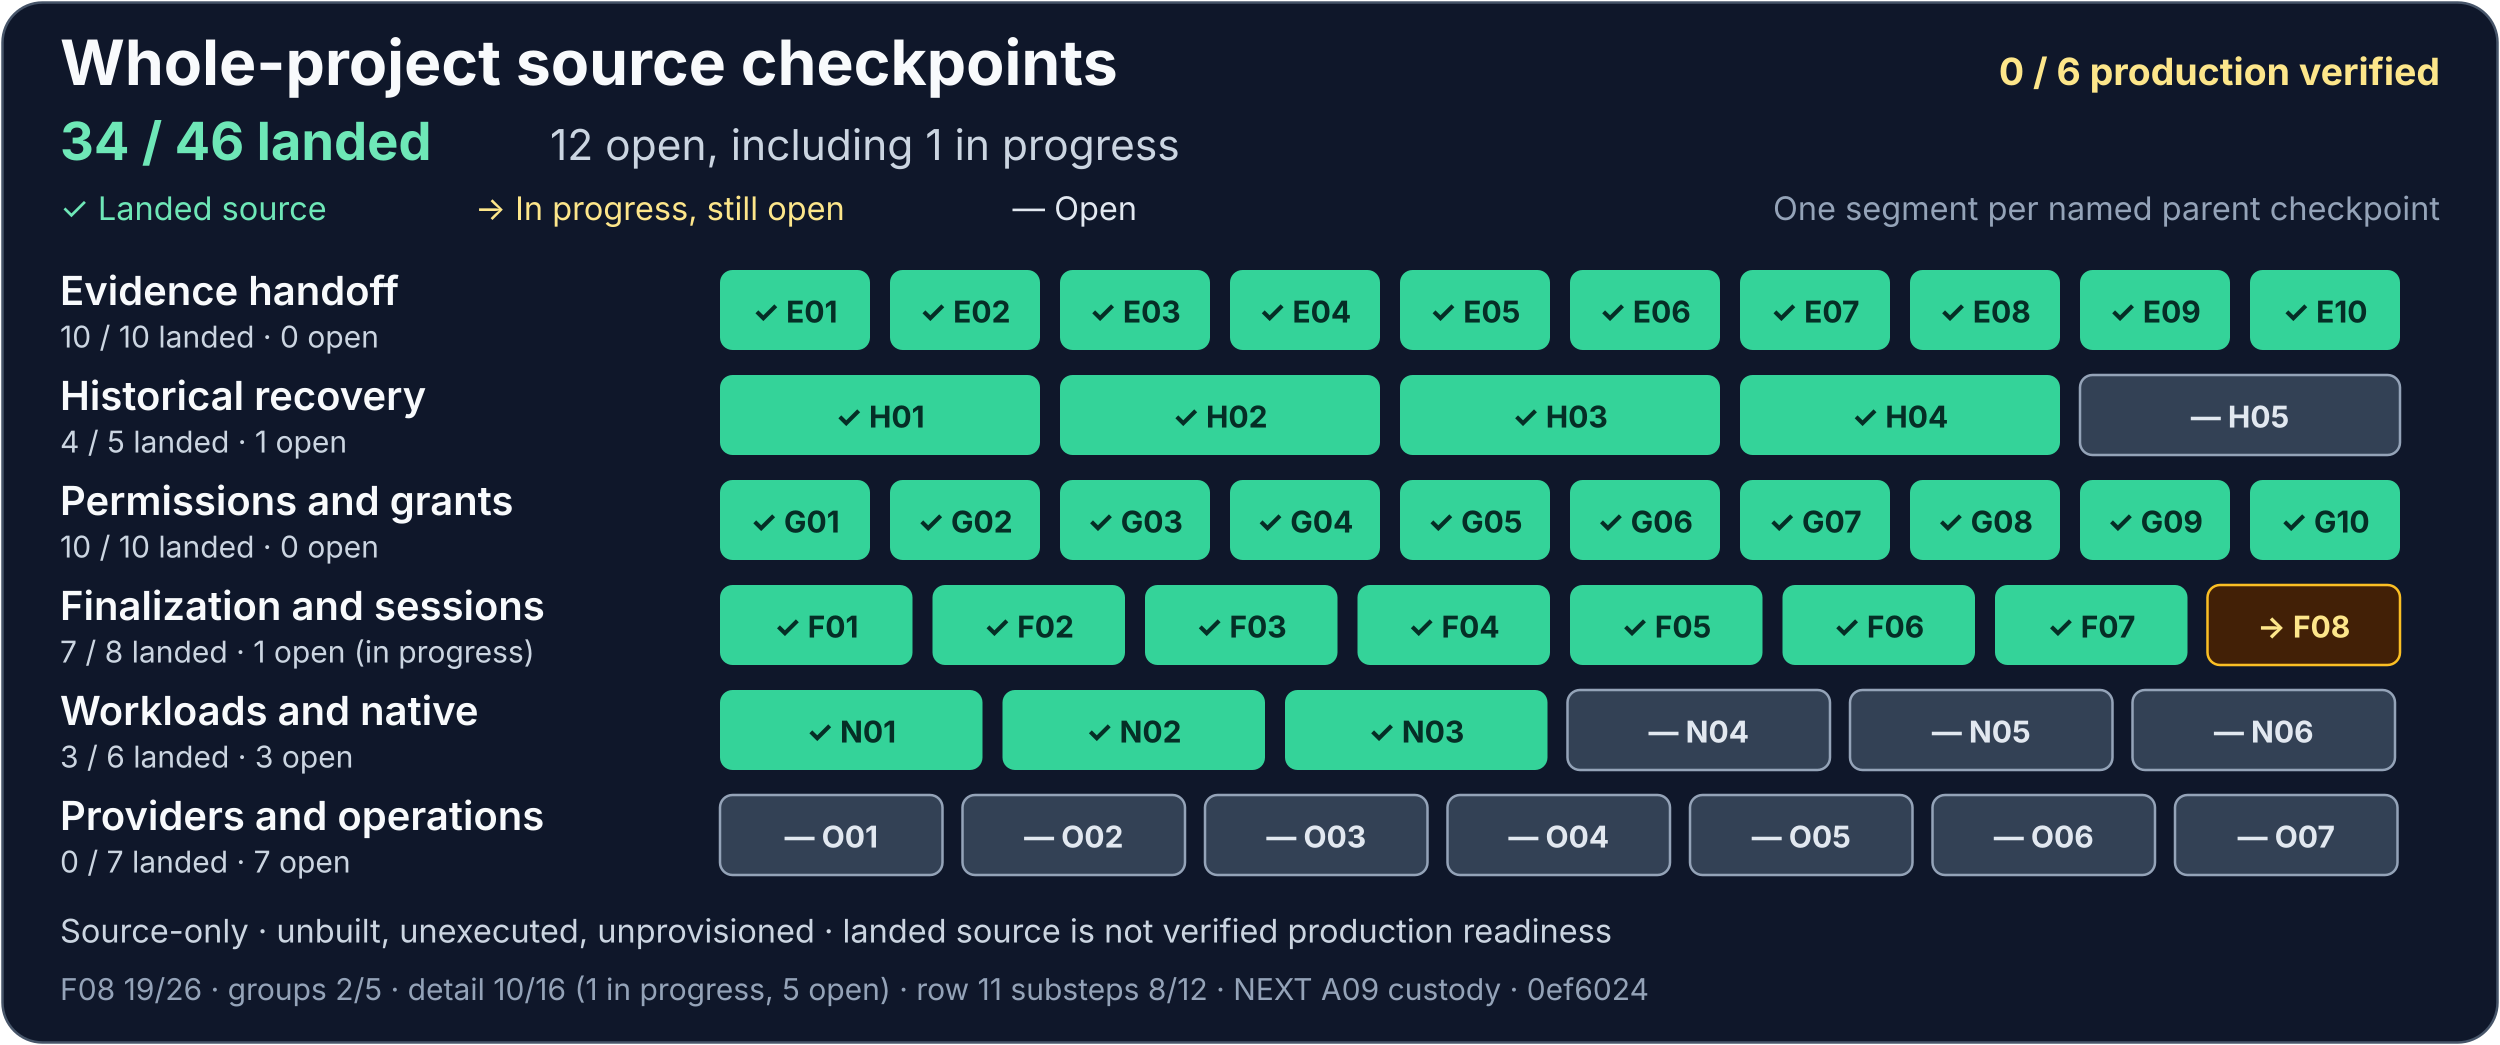
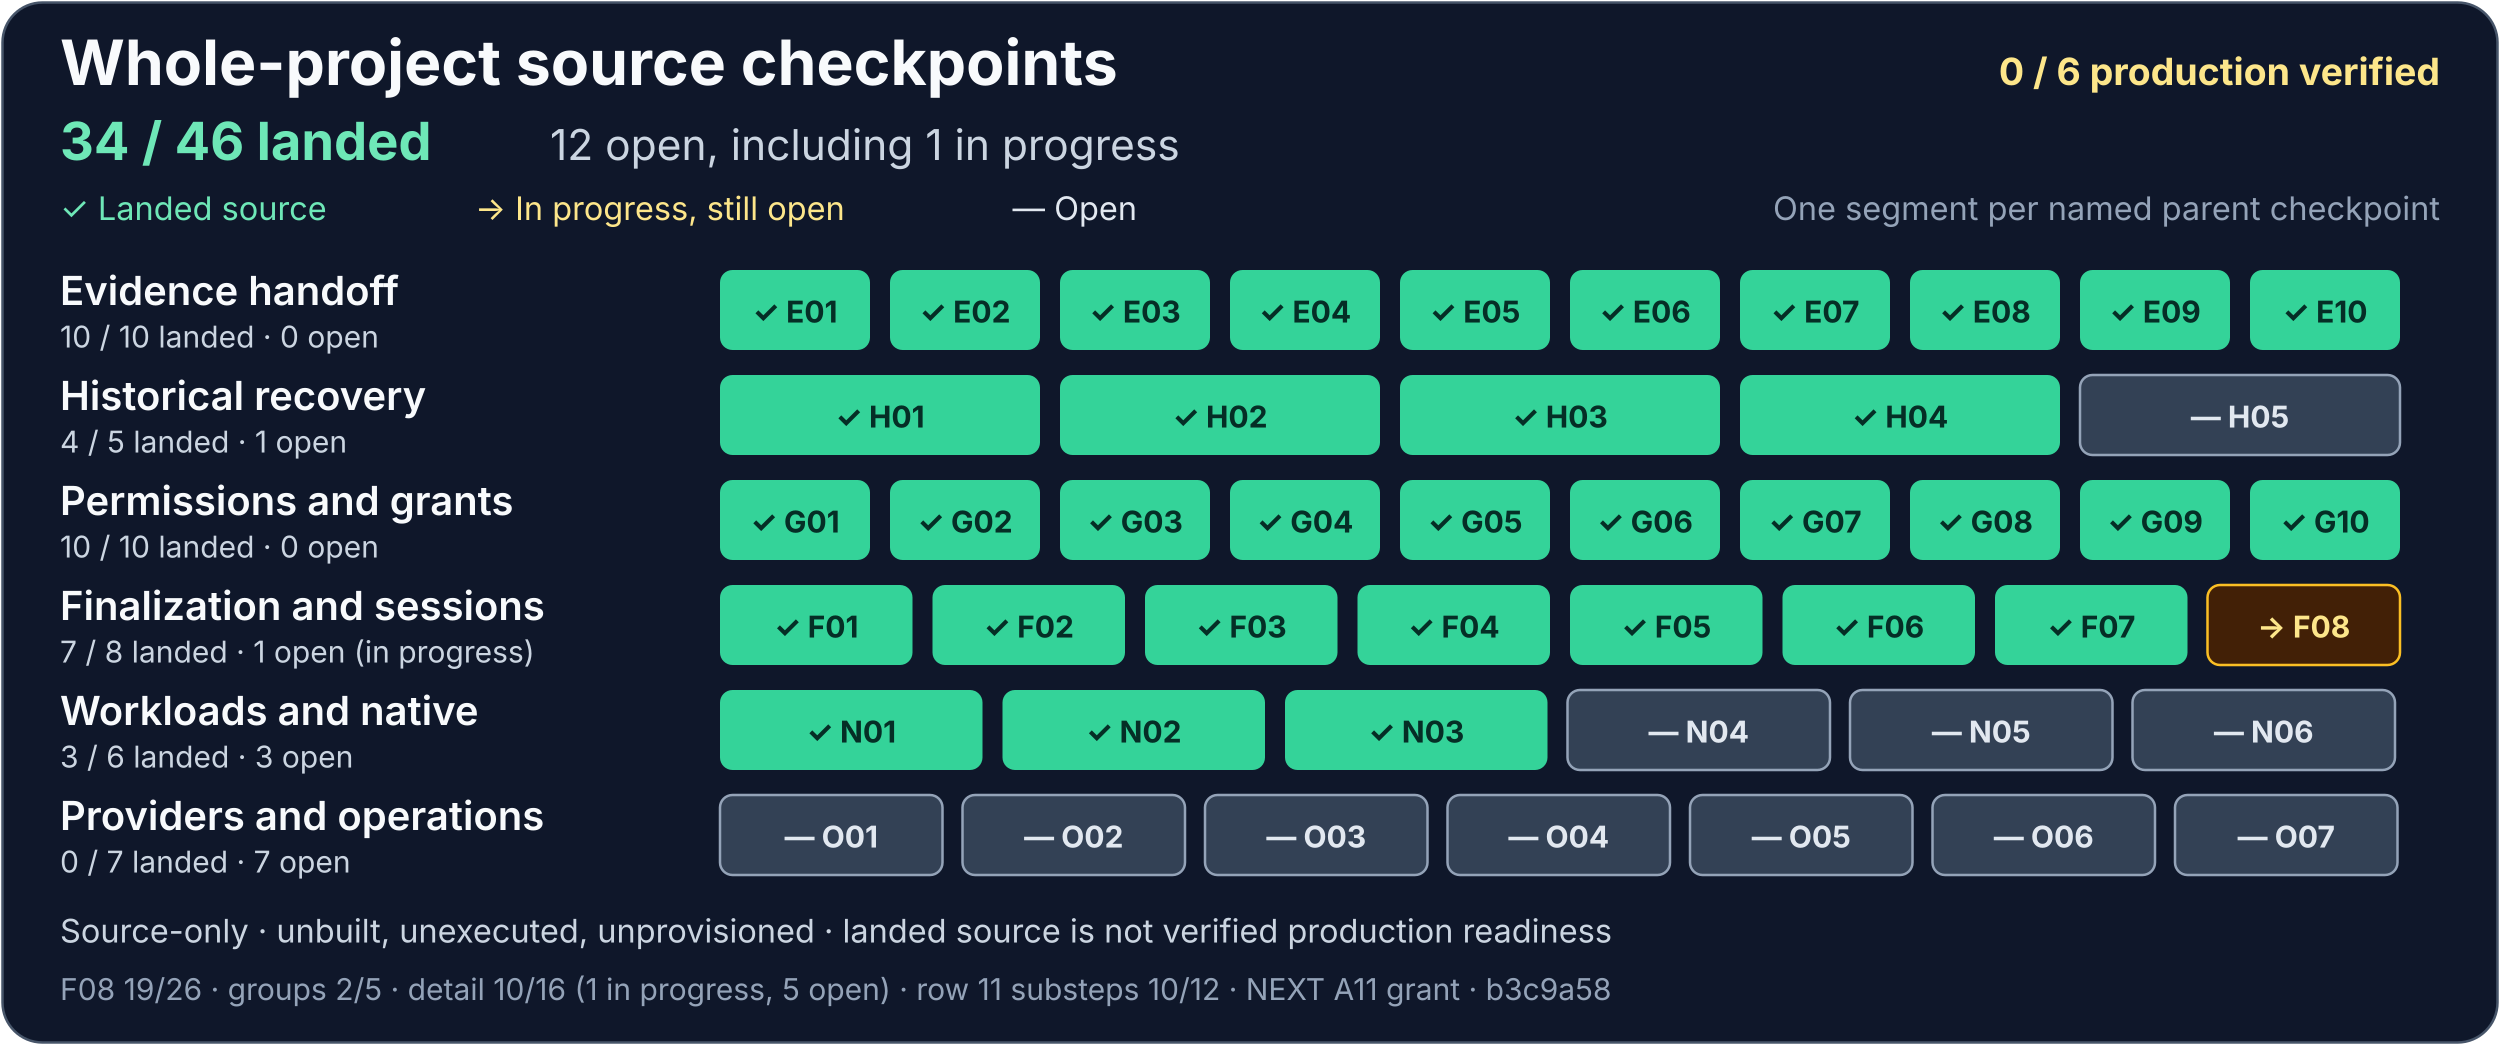
<svg xmlns="http://www.w3.org/2000/svg" width="1000" height="418" viewBox="0 0 1000 418" role="img" aria-labelledby="project-title project-description">
  <rect x="1" y="1" width="998" height="416" rx="16" fill="#0f172a" stroke="#475569" />
  <g font-family="system-ui, -apple-system, Segoe UI, sans-serif">
    <text x="24" y="34" fill="#f8fafc" font-size="25" font-weight="700">Whole-project source checkpoints</text>
    <text x="976" y="34" text-anchor="end" fill="#fde68a" font-size="15" font-weight="700">0 / 6 production verified</text>
    <text x="24" y="64" fill="#6ee7b7" font-size="21" font-weight="700">34 / 46 landed</text>
    <text x="220" y="64" fill="#cbd5e1" font-size="17">12 open, including 1 in progress</text>
    <text x="24" y="88" fill="#6ee7b7" font-size="13">✓ Landed source</text>
    <text x="190" y="88" fill="#fde68a" font-size="13">→ In progress, still open</text>
    <text x="405" y="88" fill="#e2e8f0" font-size="13">— Open</text>
    <text x="976" y="88" text-anchor="end" fill="#94a3b8" font-size="13">One segment per named parent checkpoint</text>
    <g aria-label="Evidence handoff: 10 of 10 landed, zero open">
      <text x="24" y="122" fill="#f8fafc" font-size="16" font-weight="600">Evidence handoff</text>
      <text x="24" y="139" fill="#cbd5e1" font-size="12">10 / 10 landed · 0 open</text>
      <g fill="#34d399">
        <rect x="288" y="108" width="60" height="32" rx="5" />
        <rect x="356" y="108" width="60" height="32" rx="5" />
        <rect x="424" y="108" width="60" height="32" rx="5" />
        <rect x="492" y="108" width="60" height="32" rx="5" />
        <rect x="560" y="108" width="60" height="32" rx="5" />
        <rect x="628" y="108" width="60" height="32" rx="5" />
        <rect x="696" y="108" width="60" height="32" rx="5" />
        <rect x="764" y="108" width="60" height="32" rx="5" />
        <rect x="832" y="108" width="60" height="32" rx="5" />
        <rect x="900" y="108" width="60" height="32" rx="5" />
      </g>
      <g fill="#052e26" font-size="12" font-weight="700" text-anchor="middle">
        <text x="318" y="129">✓ E01</text>
        <text x="386" y="129">✓ E02</text>
        <text x="454" y="129">✓ E03</text>
        <text x="522" y="129">✓ E04</text>
        <text x="590" y="129">✓ E05</text>
        <text x="658" y="129">✓ E06</text>
        <text x="726" y="129">✓ E07</text>
        <text x="794" y="129">✓ E08</text>
        <text x="862" y="129">✓ E09</text>
        <text x="930" y="129">✓ E10</text>
      </g>
    </g>
    <g aria-label="Historical recovery: 4 of 5 landed, one open">
      <text x="24" y="164" fill="#f8fafc" font-size="16" font-weight="600">Historical recovery</text>
      <text x="24" y="181" fill="#cbd5e1" font-size="12">4 / 5 landed · 1 open</text>
      <g fill="#34d399">
        <rect x="288" y="150" width="128" height="32" rx="5" />
        <rect x="424" y="150" width="128" height="32" rx="5" />
        <rect x="560" y="150" width="128" height="32" rx="5" />
        <rect x="696" y="150" width="128" height="32" rx="5" />
      </g>
      <rect x="832" y="150" width="128" height="32" rx="5" fill="#334155" stroke="#94a3b8" />
      <g fill="#052e26" font-size="12" font-weight="700" text-anchor="middle">
        <text x="352" y="171">✓ H01</text>
        <text x="488" y="171">✓ H02</text>
        <text x="624" y="171">✓ H03</text>
        <text x="760" y="171">✓ H04</text>
        <text x="896" y="171" fill="#e2e8f0">— H05</text>
      </g>
    </g>
    <g aria-label="Permissions and grants: 10 of 10 landed, zero open">
      <text x="24" y="206" fill="#f8fafc" font-size="16" font-weight="600">Permissions and grants</text>
      <text x="24" y="223" fill="#cbd5e1" font-size="12">10 / 10 landed · 0 open</text>
      <g fill="#34d399">
        <rect x="288" y="192" width="60" height="32" rx="5" />
        <rect x="356" y="192" width="60" height="32" rx="5" />
        <rect x="424" y="192" width="60" height="32" rx="5" />
        <rect x="492" y="192" width="60" height="32" rx="5" />
        <rect x="560" y="192" width="60" height="32" rx="5" />
        <rect x="628" y="192" width="60" height="32" rx="5" />
        <rect x="696" y="192" width="60" height="32" rx="5" />
        <rect x="764" y="192" width="60" height="32" rx="5" />
        <rect x="832" y="192" width="60" height="32" rx="5" />
        <rect x="900" y="192" width="60" height="32" rx="5" />
      </g>
      <g fill="#052e26" font-size="12" font-weight="700" text-anchor="middle">
        <text x="318" y="213">✓ G01</text>
        <text x="386" y="213">✓ G02</text>
        <text x="454" y="213">✓ G03</text>
        <text x="522" y="213">✓ G04</text>
        <text x="590" y="213">✓ G05</text>
        <text x="658" y="213">✓ G06</text>
        <text x="726" y="213">✓ G07</text>
        <text x="794" y="213">✓ G08</text>
        <text x="862" y="213">✓ G09</text>
        <text x="930" y="213">✓ G10</text>
      </g>
    </g>
    <g aria-label="Finalization and sessions: 7 of 8 landed, one open and in progress">
      <text x="24" y="248" fill="#f8fafc" font-size="16" font-weight="600">Finalization and sessions</text>
      <text x="24" y="265" fill="#cbd5e1" font-size="12">7 / 8 landed · 1 open (in progress)</text>
      <g fill="#34d399">
        <rect x="288" y="234" width="77" height="32" rx="5" />
        <rect x="373" y="234" width="77" height="32" rx="5" />
        <rect x="458" y="234" width="77" height="32" rx="5" />
        <rect x="543" y="234" width="77" height="32" rx="5" />
        <rect x="628" y="234" width="77" height="32" rx="5" />
        <rect x="713" y="234" width="77" height="32" rx="5" />
        <rect x="798" y="234" width="77" height="32" rx="5" />
      </g>
      <rect x="883" y="234" width="77" height="32" rx="5" fill="#422006" stroke="#fbbf24" />
      <g fill="#052e26" font-size="12" font-weight="700" text-anchor="middle">
        <text x="326.5" y="255">✓ F01</text>
        <text x="411.5" y="255">✓ F02</text>
        <text x="496.5" y="255">✓ F03</text>
        <text x="581.5" y="255">✓ F04</text>
        <text x="666.5" y="255">✓ F05</text>
        <text x="751.5" y="255">✓ F06</text>
        <text x="836.5" y="255">✓ F07</text>
        <text x="921.5" y="255" fill="#fde68a">→ F08</text>
      </g>
    </g>
    <g aria-label="Workloads and native: 3 of 6 landed, three open">
      <text x="24" y="290" fill="#f8fafc" font-size="16" font-weight="600">Workloads and native</text>
      <text x="24" y="307" fill="#cbd5e1" font-size="12">3 / 6 landed · 3 open</text>
      <g fill="#34d399">
        <rect x="288" y="276" width="105" height="32" rx="5" />
        <rect x="401" y="276" width="105" height="32" rx="5" />
        <rect x="514" y="276" width="105" height="32" rx="5" />
      </g>
      <g fill="#334155" stroke="#94a3b8">
        <rect x="627" y="276" width="105" height="32" rx="5" />
        <rect x="740" y="276" width="105" height="32" rx="5" />
        <rect x="853" y="276" width="105" height="32" rx="5" />
      </g>
      <g font-size="12" font-weight="700" text-anchor="middle">
        <text x="340.5" y="297" fill="#052e26">✓ N01</text>
        <text x="453.5" y="297" fill="#052e26">✓ N02</text>
        <text x="566.5" y="297" fill="#052e26">✓ N03</text>
        <text x="679.5" y="297" fill="#e2e8f0">— N04</text>
        <text x="792.5" y="297" fill="#e2e8f0">— N05</text>
        <text x="905.5" y="297" fill="#e2e8f0">— N06</text>
      </g>
    </g>
    <g aria-label="Providers and operations: zero of 7 landed, seven open">
      <text x="24" y="332" fill="#f8fafc" font-size="16" font-weight="600">Providers and operations</text>
      <text x="24" y="349" fill="#cbd5e1" font-size="12">0 / 7 landed · 7 open</text>
      <g fill="#334155" stroke="#94a3b8">
        <rect x="288" y="318" width="89" height="32" rx="5" />
        <rect x="385" y="318" width="89" height="32" rx="5" />
        <rect x="482" y="318" width="89" height="32" rx="5" />
        <rect x="579" y="318" width="89" height="32" rx="5" />
        <rect x="676" y="318" width="89" height="32" rx="5" />
        <rect x="773" y="318" width="89" height="32" rx="5" />
        <rect x="870" y="318" width="89" height="32" rx="5" />
      </g>
      <g fill="#e2e8f0" font-size="12" font-weight="700" text-anchor="middle">
        <text x="332.5" y="339">— O01</text>
        <text x="429.5" y="339">— O02</text>
        <text x="526.5" y="339">— O03</text>
        <text x="623.5" y="339">— O04</text>
        <text x="720.5" y="339">— O05</text>
        <text x="817.5" y="339">— O06</text>
        <text x="914.5" y="339">— O07</text>
      </g>
    </g>
    <text x="24" y="377" fill="#cbd5e1" font-size="13">Source-only · unbuilt, unexecuted, unprovisioned · landed source is not verified production readiness</text>
-     <text x="24" y="400" fill="#94a3b8" font-size="12">F08 19/26 · groups 2/5 · detail 10/16 (1 in progress, 5 open) · row 11 substeps 8/12 · NEXT A09 custody · 0ef6024</text>
+     <text x="24" y="400" fill="#94a3b8" font-size="12">F08 19/26 · groups 2/5 · detail 10/16 (1 in progress, 5 open) · row 11 substeps 10/12 · NEXT A11 grant · b3c9a58</text>
  </g>
</svg>
